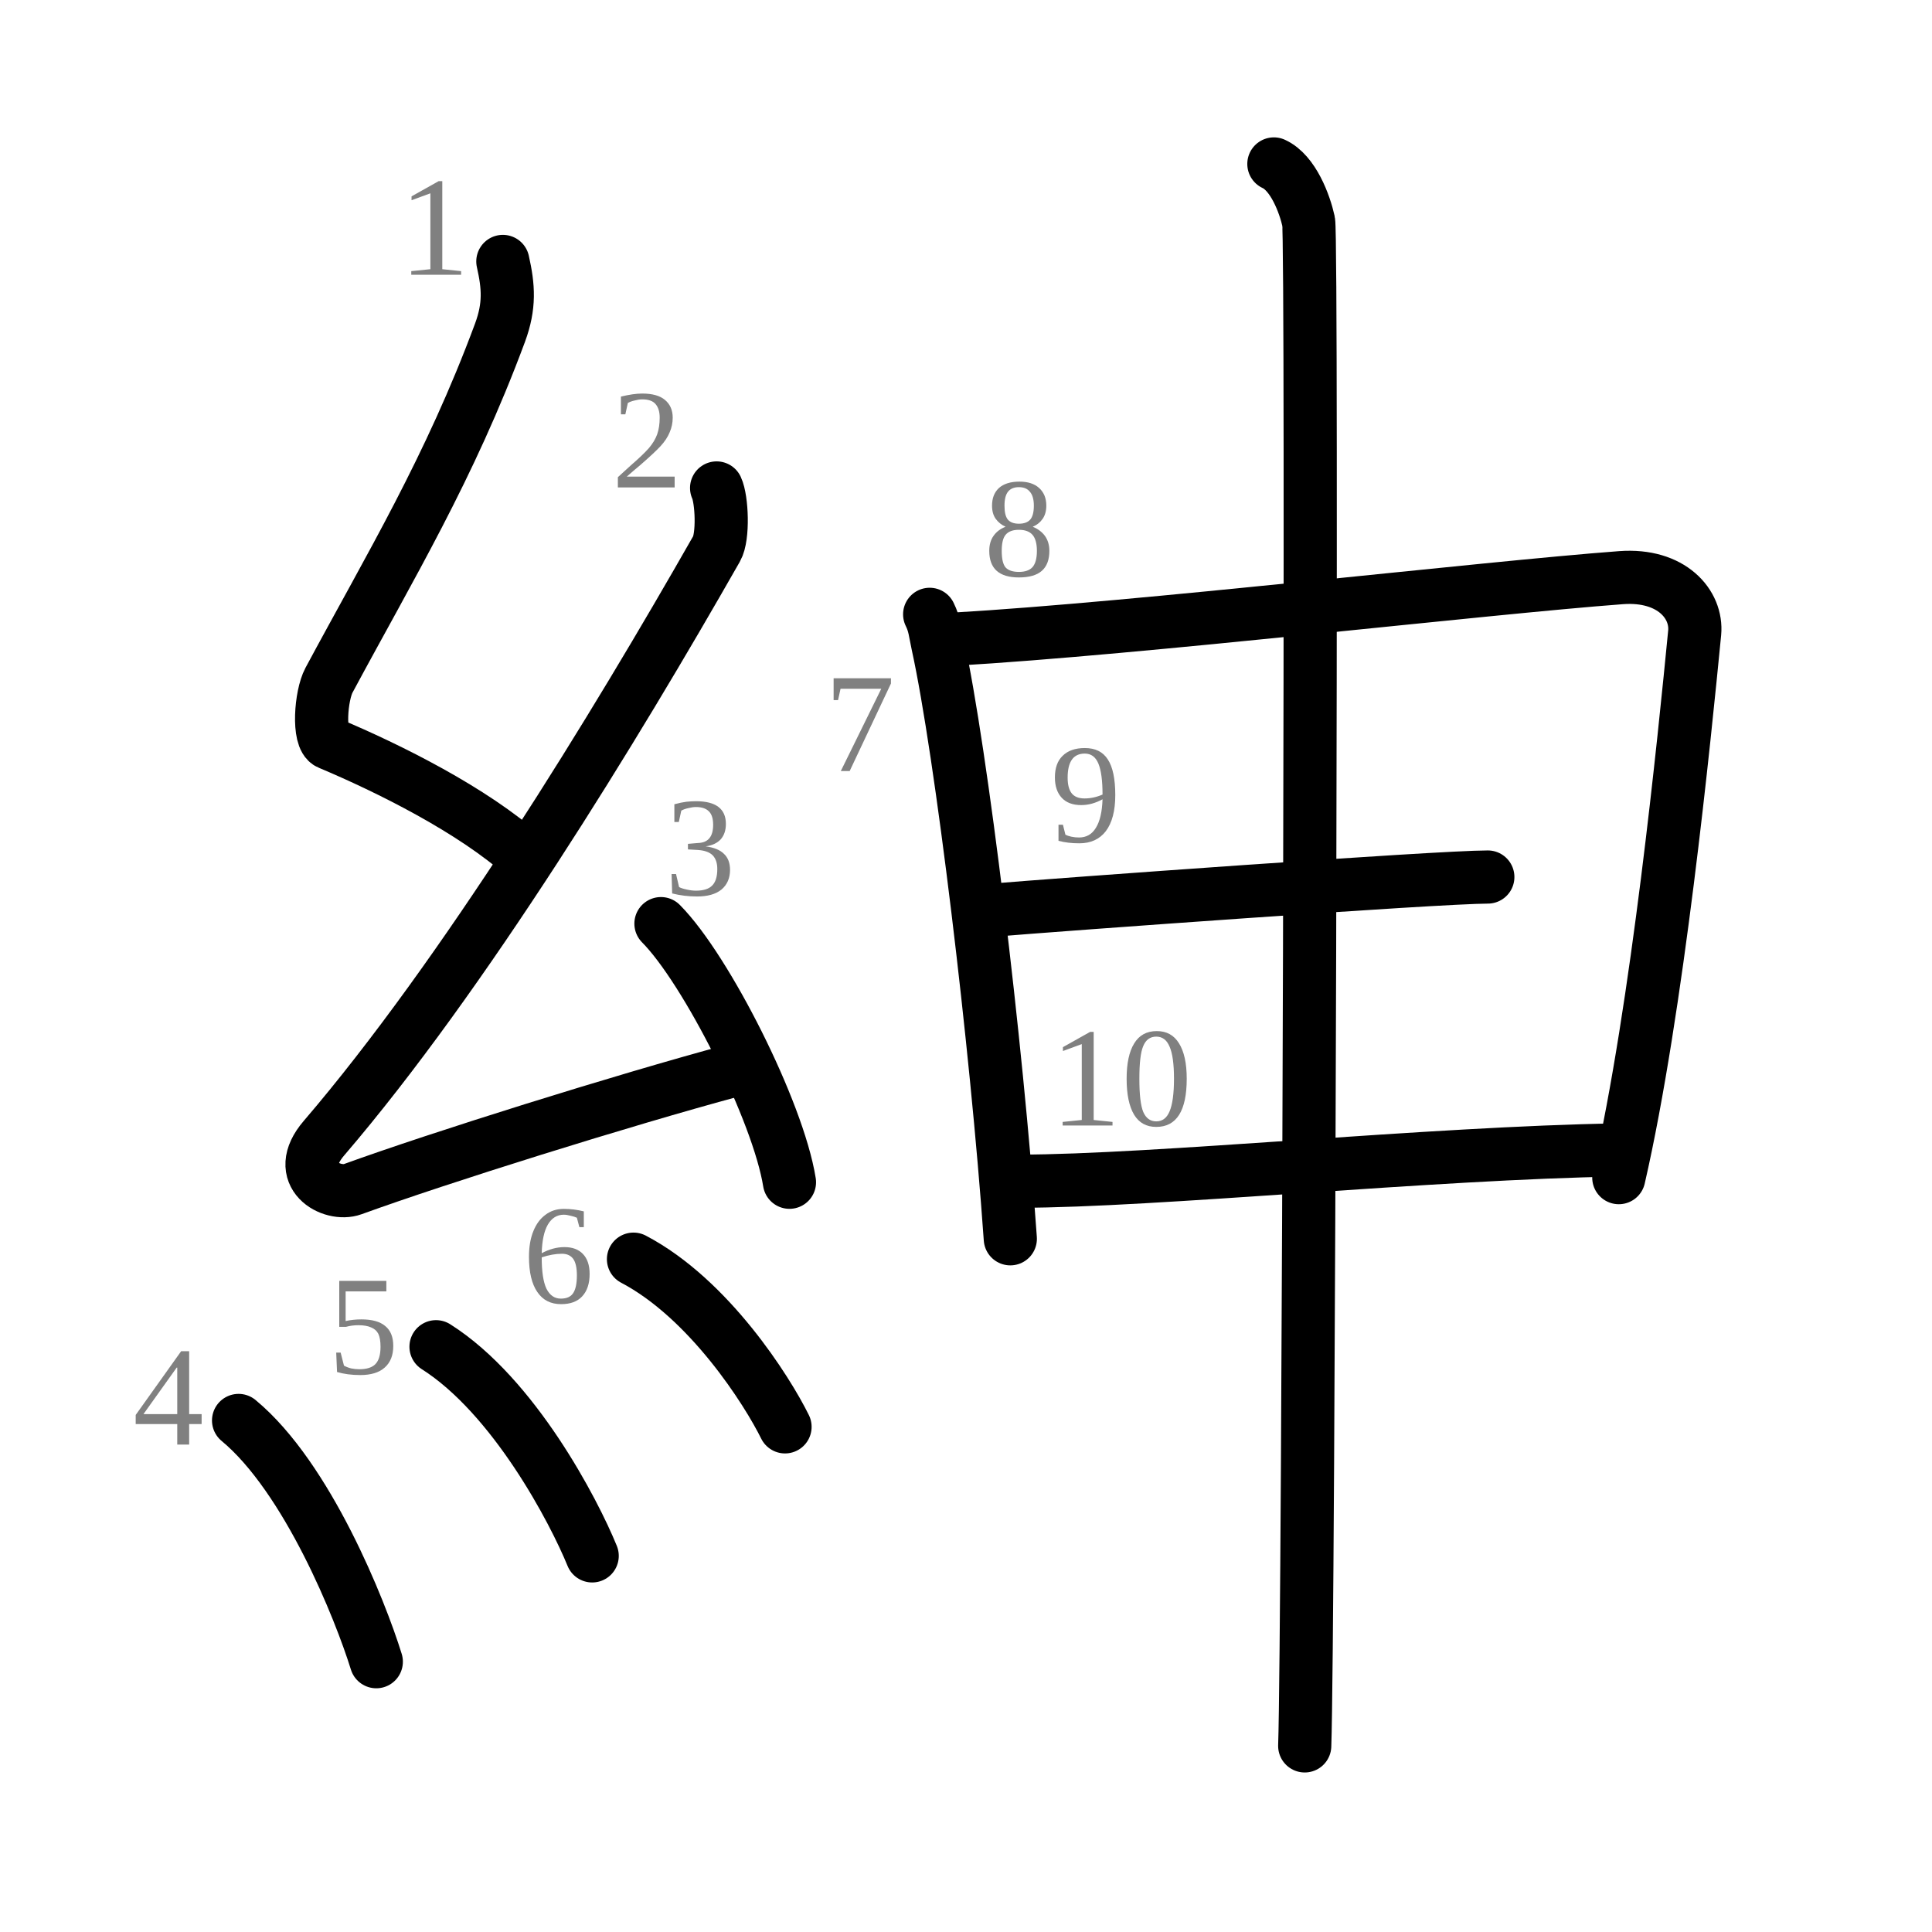
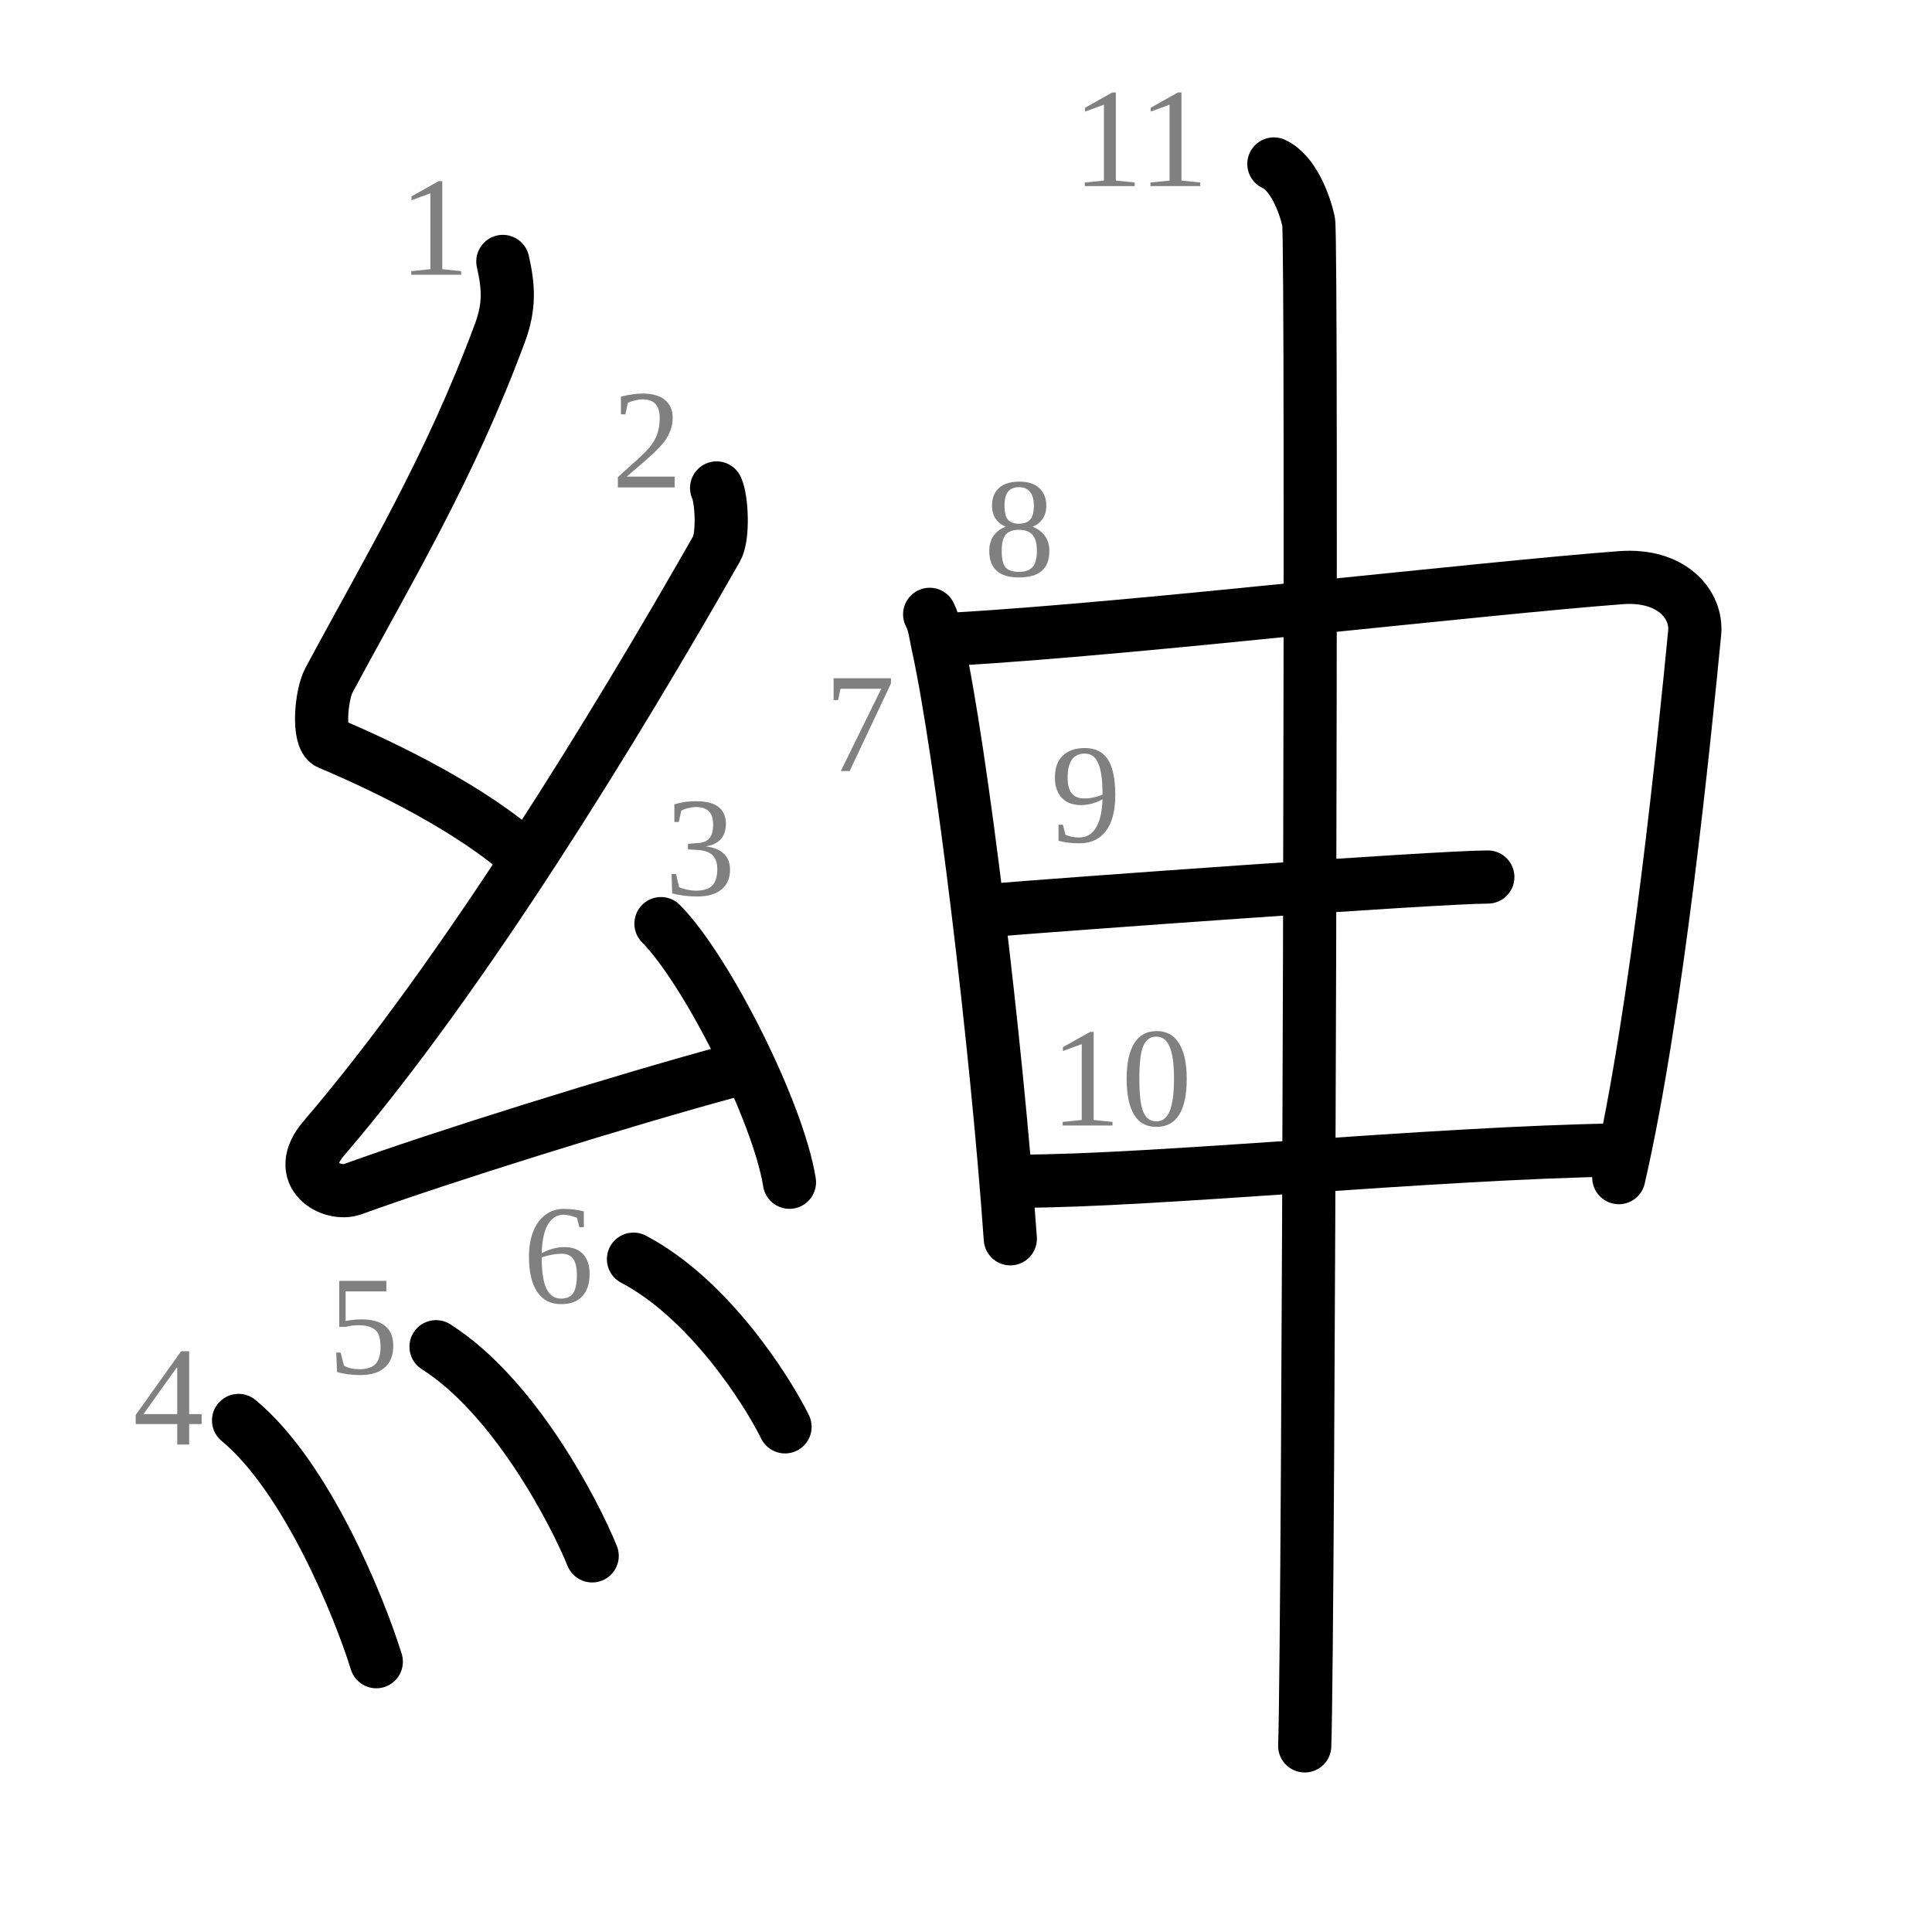
<svg xmlns="http://www.w3.org/2000/svg" xmlns:ns1="http://kanjivg.tagaini.net" width="109" height="109" viewBox="0 0 109 109">
  <g id="kvg:StrokePaths_07d33-Kaisho" style="fill:none;stroke:#000000;stroke-width:3;stroke-linecap:round;stroke-linejoin:round;">
    <g id="kvg:07d33-Kaisho" ns1:element="紳">
      <g id="kvg:07d33-Kaisho-g1" ns1:element="糸" ns1:variant="true" ns1:position="left" ns1:radical="general">
        <path id="kvg:07d33-Kaisho-s1" ns1:type="㇜" d="M28.37,14.75c0.32,1.42,0.4,2.5-0.16,4.02c-2.84,7.66-6.21,13.2-9.65,19.61c-0.46,0.86-0.64,3.28,0,3.55c3.38,1.42,8.12,3.78,11.02,6.38" />
        <path id="kvg:07d33-Kaisho-s2" ns1:type="㇜" d="M40.43,27.53c0.3,0.64,0.39,2.75,0,3.43C34.7,41.02,26.15,55.03,18.28,64.21c-1.81,2.1,0.45,3.31,1.62,2.88c4.93-1.79,15.15-4.99,21.48-6.7" />
        <path id="kvg:07d33-Kaisho-s3" ns1:type="㇔" d="M37.29,52.11c2.56,2.58,6.61,10.59,7.25,14.59" />
        <path id="kvg:07d33-Kaisho-s4" ns1:type="㇔" d="M13.46,80.14c3.89,3.22,6.87,10.7,7.77,13.61" />
        <path id="kvg:07d33-Kaisho-s5" ns1:type="㇔" d="M24.6,75.98c4.4,2.79,7.78,9.27,8.81,11.8" />
        <path id="kvg:07d33-Kaisho-s6" ns1:type="㇔" d="M35.74,71.04c4.27,2.24,7.55,7.43,8.55,9.46" />
      </g>
      <g id="kvg:07d33-Kaisho-g2" ns1:element="申" ns1:position="right">
        <g id="kvg:07d33-Kaisho-g3" ns1:element="日" ns1:partial="true">
          <path id="kvg:07d33-Kaisho-s7" ns1:type="㇑" d="M52.45,34.66c0.29,0.59,0.3,0.98,0.46,1.71c1.31,5.96,3.32,22.54,4.09,33.52" />
          <path id="kvg:07d33-Kaisho-s8" ns1:type="㇕a" d="M53.83,36.06c10.4-0.6,29.87-2.89,37.63-3.47c2.85-0.21,4.3,1.51,4.15,3.11c-0.57,5.85-2.11,21.3-4.28,30.74" />
          <path id="kvg:07d33-Kaisho-s9" ns1:type="㇐a" d="M56.02,51.35c3.39-0.29,25.12-1.87,27.92-1.87" />
          <path id="kvg:07d33-Kaisho-s10" ns1:type="㇐a" d="M57.54,66.64c7.48,0,23.38-1.6,33.72-1.76" />
        </g>
        <g id="kvg:07d33-Kaisho-g4" ns1:element="丨">
          <path id="kvg:07d33-Kaisho-s11" ns1:type="㇑" d="M71.87,9.25c1.09,0.5,1.74,2.25,1.96,3.25c0.22,1,0,79.75-0.22,86" />
        </g>
      </g>
    </g>
  </g>
  <g id="kvg:StrokeNumbers_07d33-Kaisho" style="font-size:8;fill:#808080">
    <text transform="matrix(1 0 0 1 22.50 15.50)">1</text>
    <text transform="matrix(1 0 0 1 34.50 27.50)">2</text>
    <text transform="matrix(1 0 0 1 37.50 50.50)">3</text>
    <text transform="matrix(1 0 0 1 7.50 81.50)">4</text>
    <text transform="matrix(1 0 0 1 18.50 77.50)">5</text>
    <text transform="matrix(1 0 0 1 29.50 73.50)">6</text>
    <text transform="matrix(1 0 0 1 46.50 43.50)">7</text>
    <text transform="matrix(1 0 0 1 55.50 32.50)">8</text>
    <text transform="matrix(1 0 0 1 59.25 47.50)">9</text>
    <text transform="matrix(1 0 0 1 59.25 63.50)">10</text>
+     <text transform="matrix(1 0 0 1 60.50 10.50)">11</text>
  </g>
</svg>
